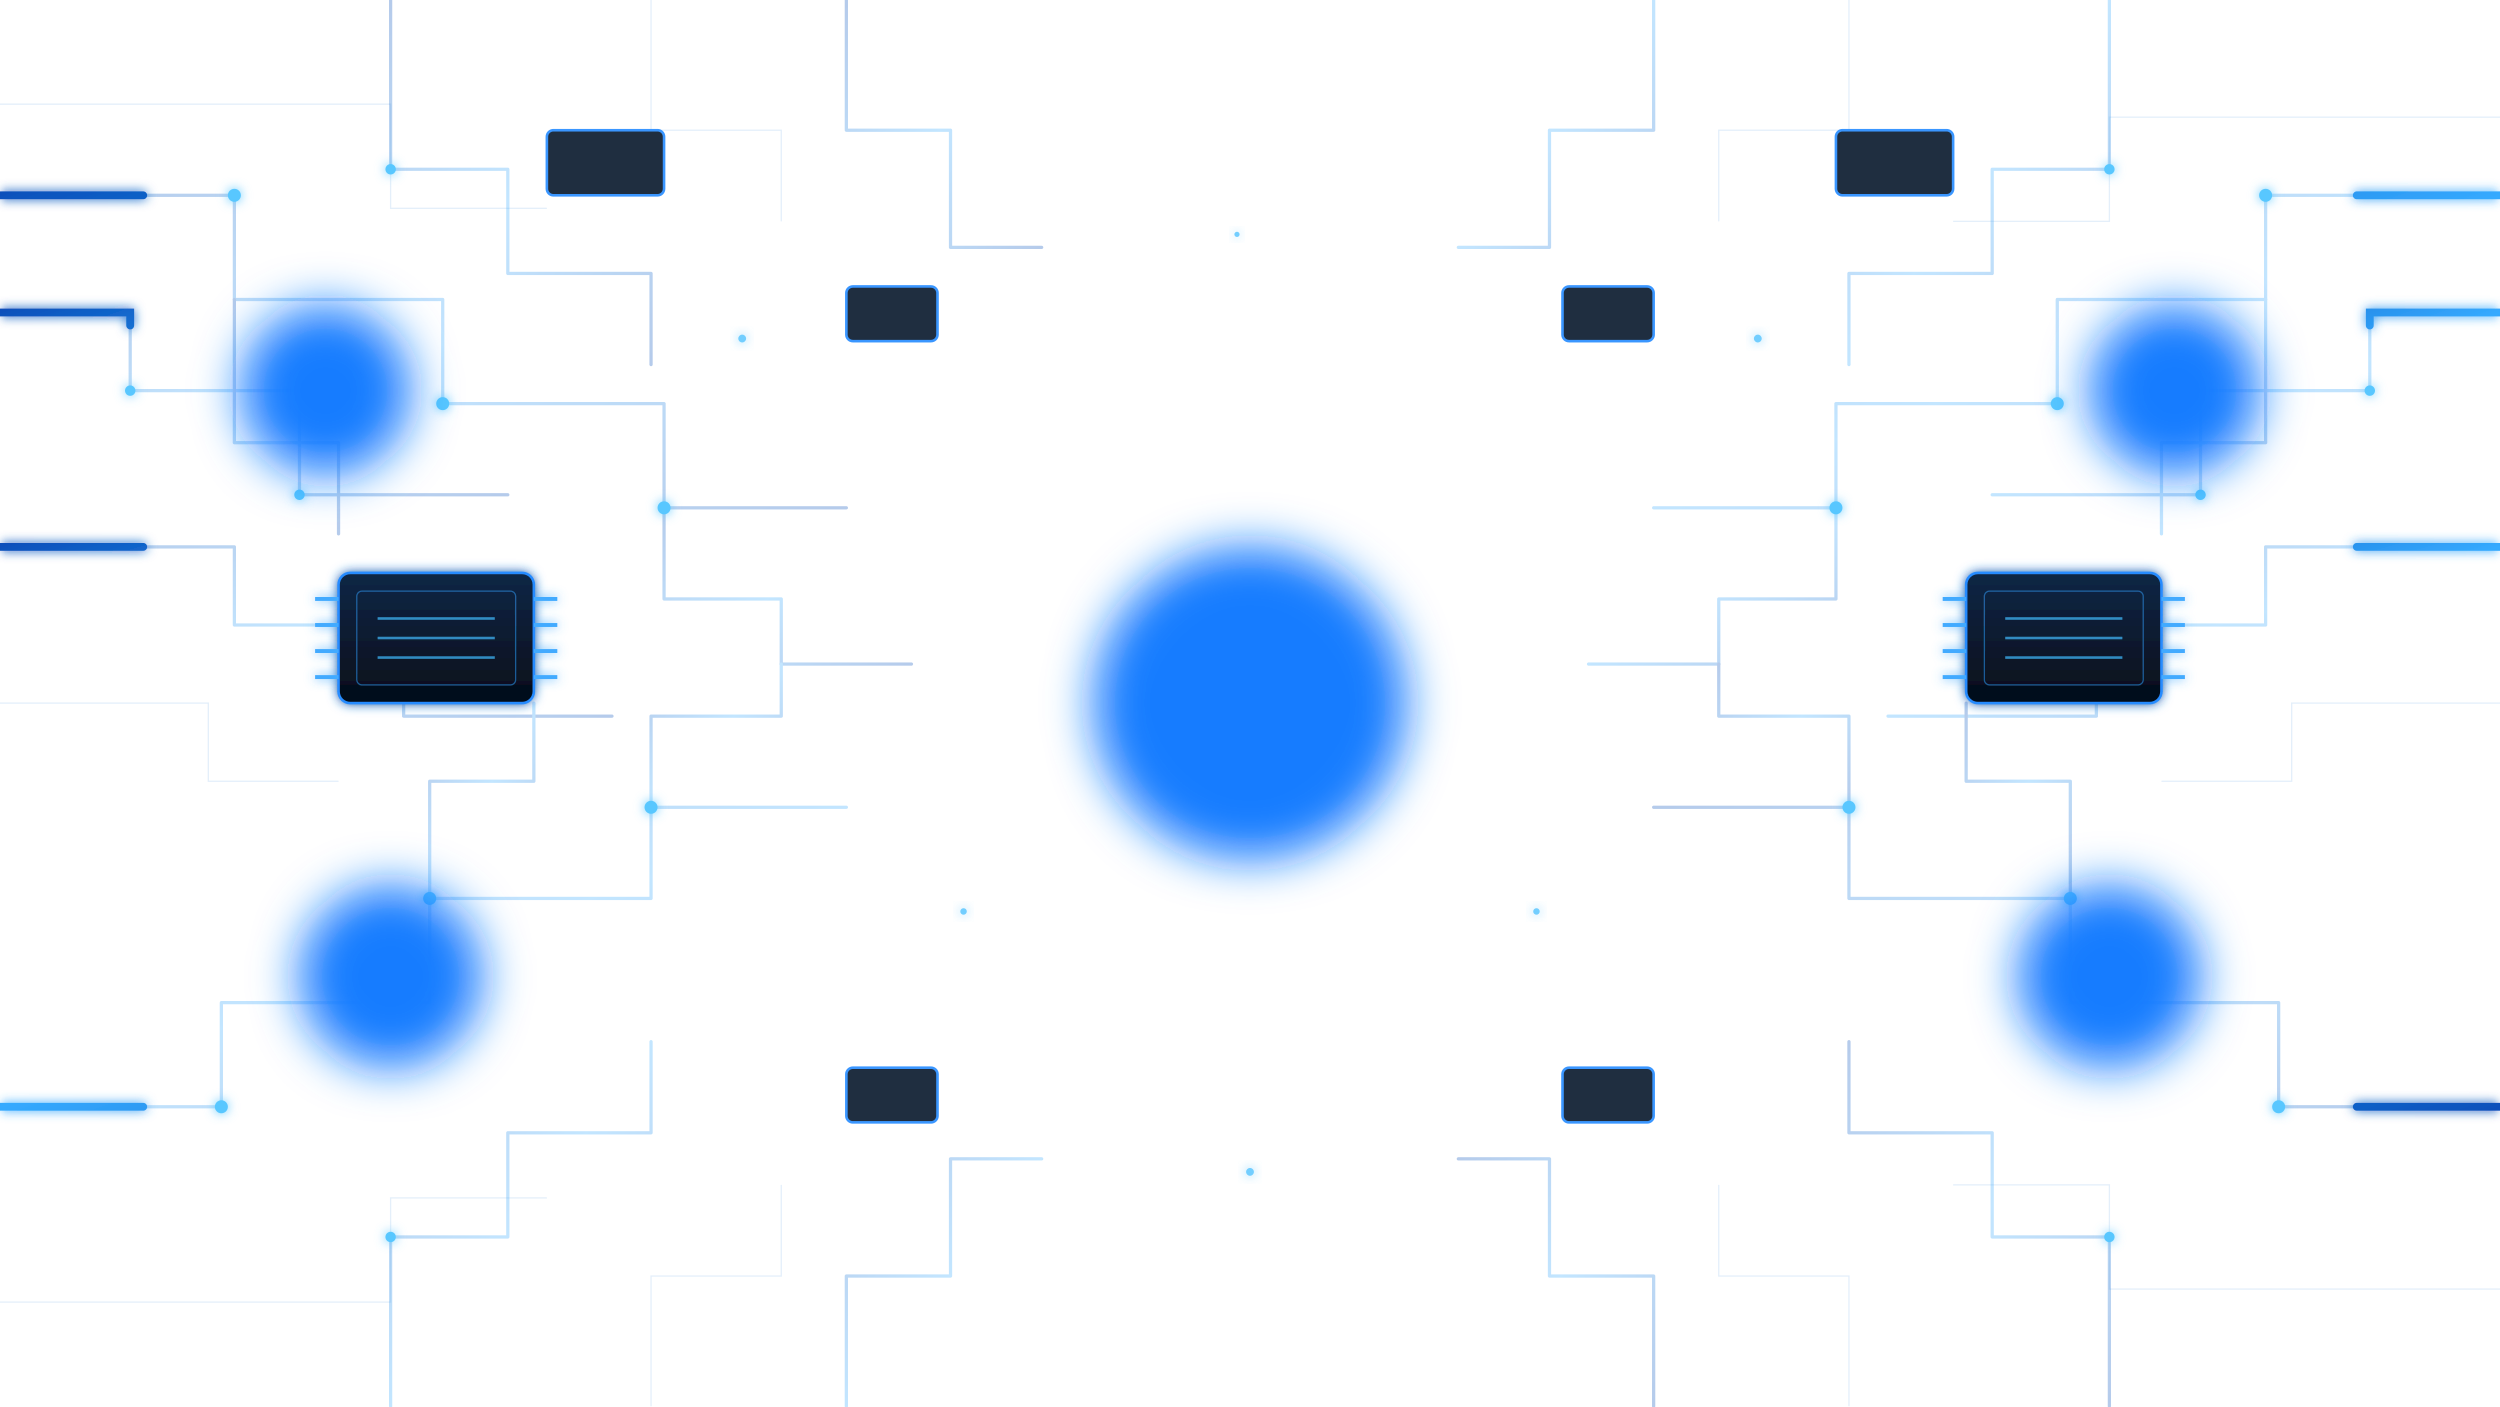
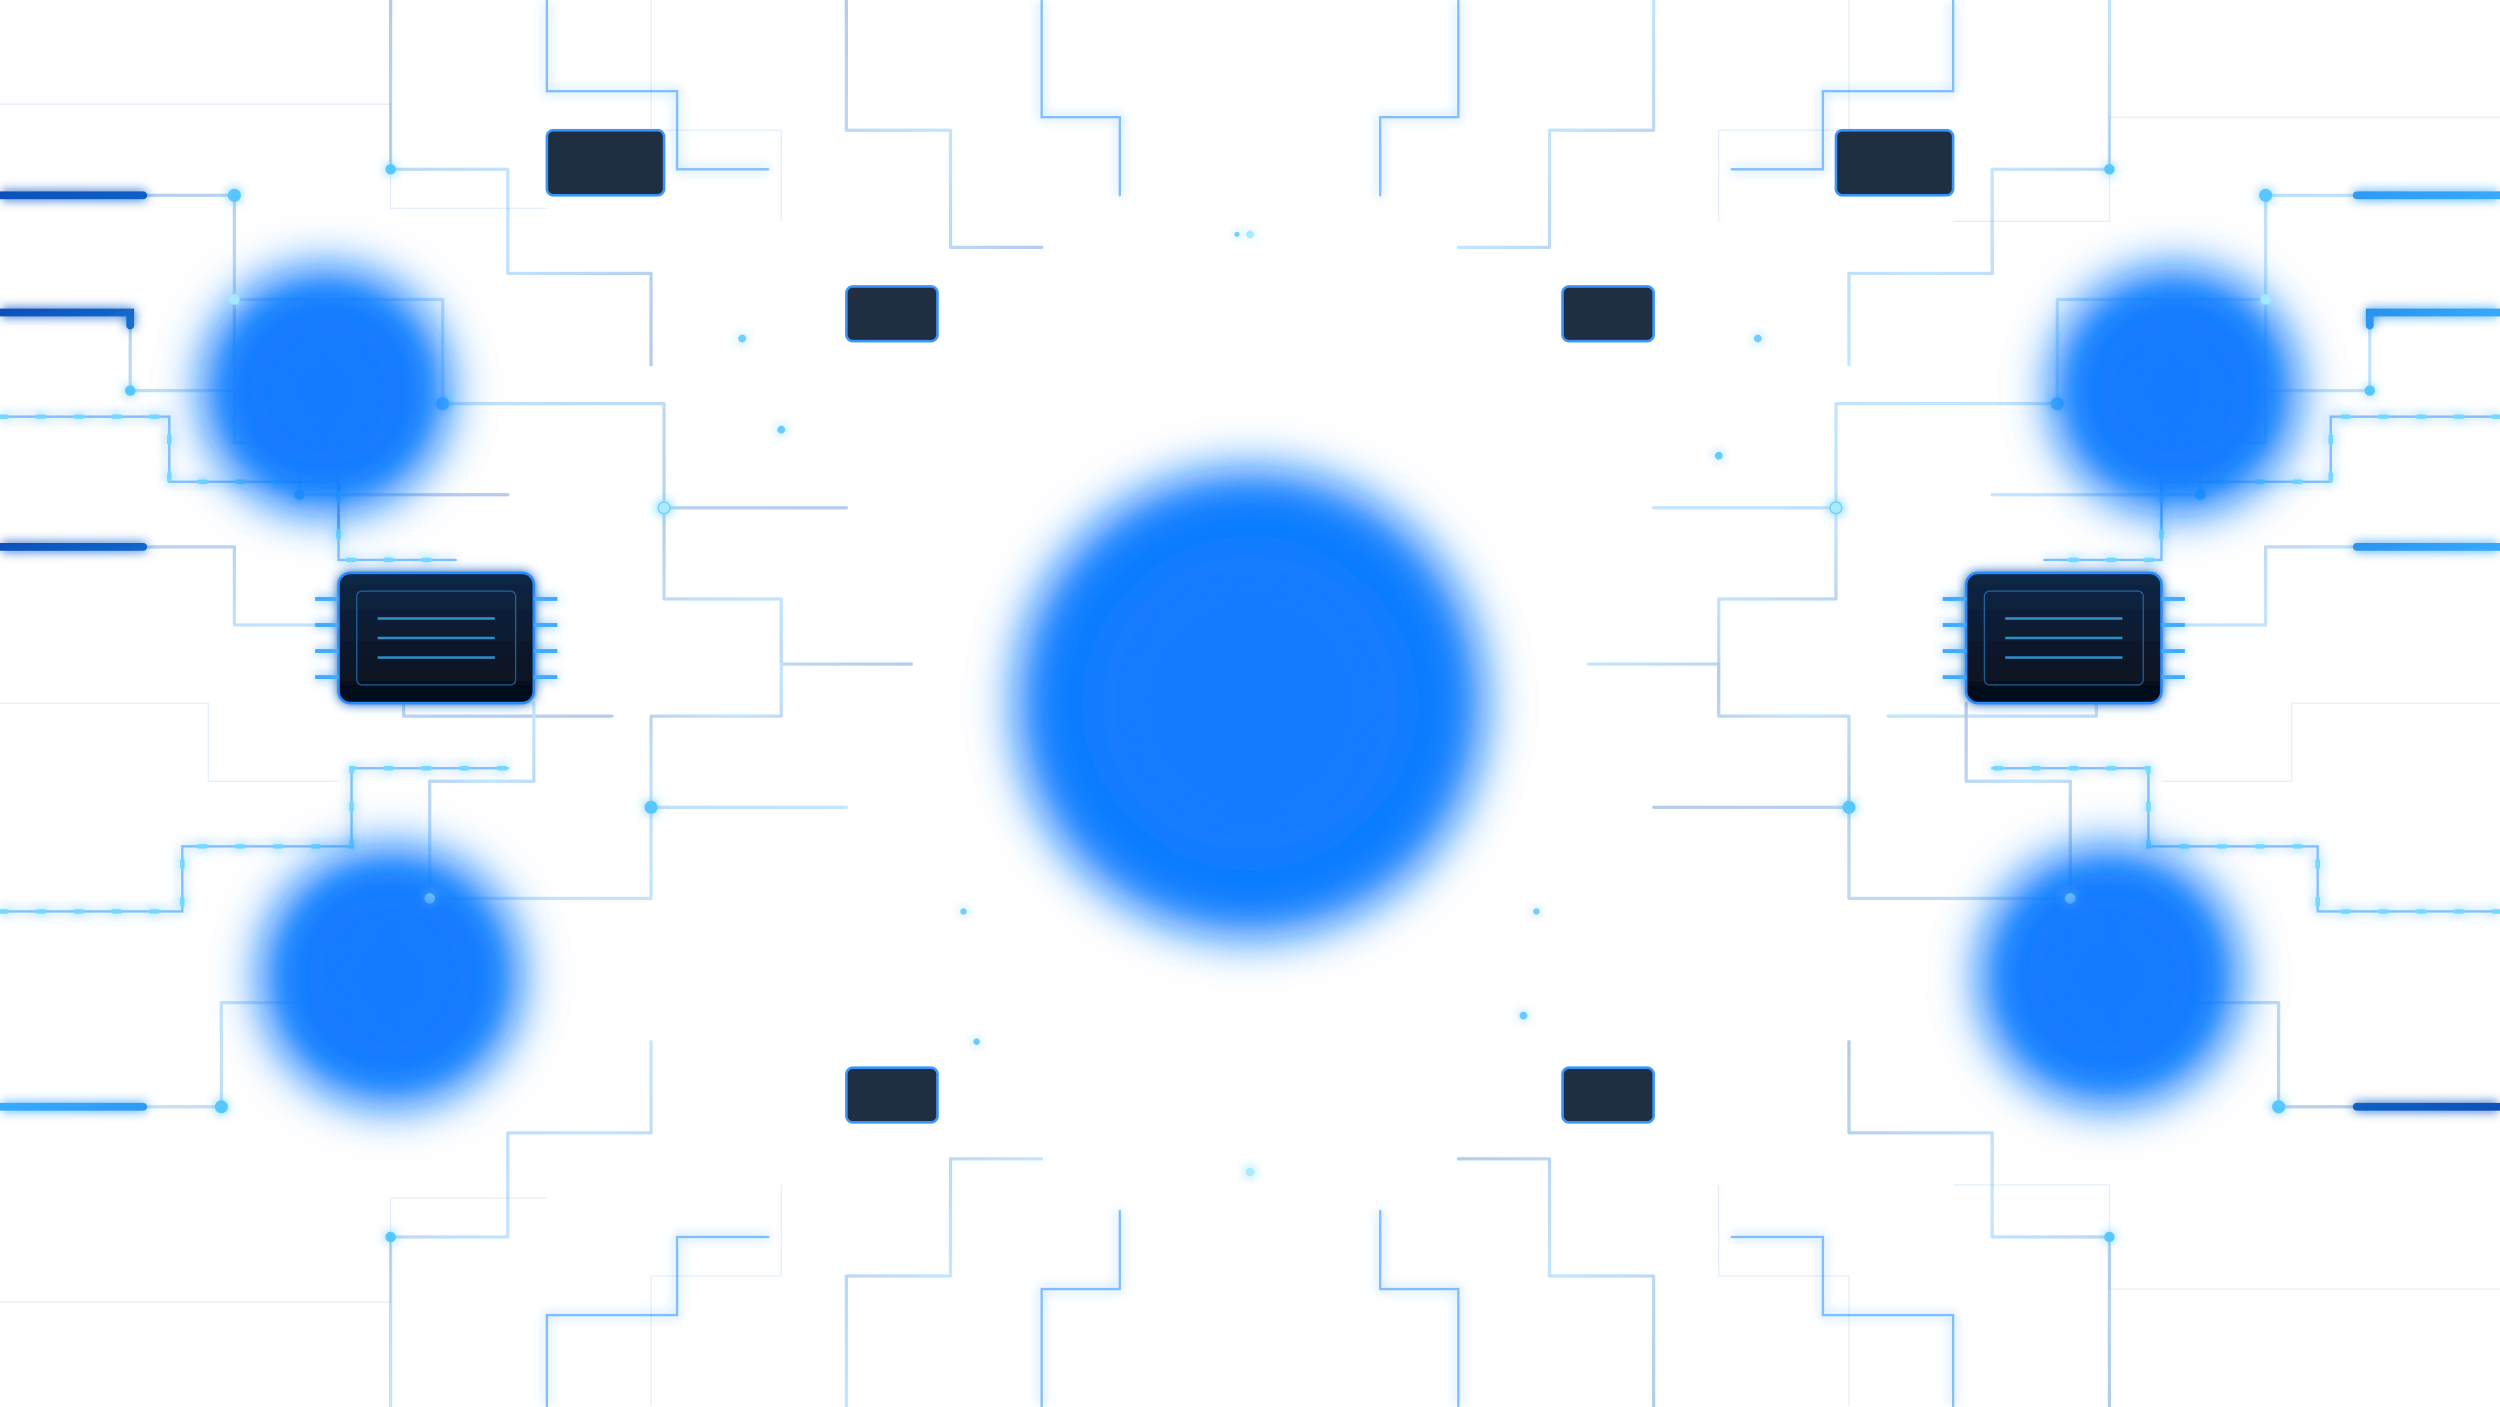
<svg xmlns="http://www.w3.org/2000/svg" viewBox="0 0 1920 1080">
  <defs>
    <linearGradient id="trace" x1="0" y1="0" x2="1" y2="1">
      <stop offset="0" stop-color="#0750bb" />
      <stop offset=".5" stop-color="#35aaff" />
      <stop offset="1" stop-color="#0750bb" />
    </linearGradient>
    <linearGradient id="chip" x2="0" y2="1">
      <stop stop-color="#102746" />
      <stop offset="1" stop-color="#050d19" />
    </linearGradient>
    <filter id="glow" x="-100%" y="-100%" width="300%" height="300%">
      <feGaussianBlur stdDeviation="4" result="blur" />
      <feMerge>
        <feMergeNode in="blur" />
        <feMergeNode in="SourceGraphic" />
      </feMerge>
    </filter>
    <filter id="softGlow" x="-100%" y="-100%" width="300%" height="300%">
      <feGaussianBlur stdDeviation="18" />
    </filter>
  </defs>
  <style>
    /* CIRCUITOS */
    .circuit-flow {
      opacity: .30;
    }

    /* ENERGÍA EN MOVIMIENTO */
    .energy-pulse {
      fill: none;
      stroke: url(#trace);
      stroke-width: 6;
      stroke-linecap: round;
      stroke-dasharray: 110 890;
      stroke-dashoffset: 1000;
      filter: url(#glow);
      animation: energyFlow 8s linear infinite;
    }

    @keyframes energyFlow {
      0% { stroke-dashoffset: 1000; opacity: 0; }
      12% { opacity: 1; }
      85% { opacity: 1; }
      100% { stroke-dashoffset: -1000; opacity: 0; }
    }

    /* MICROCHIPS */
    .chip-energy {
      animation: chipPulse 4s ease-in-out infinite;
    }

    @keyframes chipPulse {
      0%, 100% {
        opacity: .55;
        filter: brightness(.85);
      }
      50% {
        opacity: 1;
        filter: brightness(1.7);
      }
    }

    /* CONTACTOS */
    .contact-energy {
      animation: contactPulse 3s ease-in-out infinite;
    }

    @keyframes contactPulse {
      0%, 100% { opacity: .4; }
      50% { opacity: 1; }
    }

    /* LUZ AMBIENTAL */
    .ambient-energy {
      animation: ambientPulse 10s ease-in-out infinite alternate;
    }

    @keyframes ambientPulse {
      0% { opacity: .035; }
      50% { opacity: .13; }
      100% { opacity: .055; }
    }

    /* PARTÍCULAS */
    .particle {
      fill: #72ceff;
      filter: url(#glow);
      animation: particlePulse 4s ease-in-out infinite;
      transform-box: fill-box;
      transform-origin: center;
    }

    @keyframes particlePulse {
      0%, 100% {
        opacity: .15;
        transform: scale(.7);
      }
      50% {
        opacity: 1;
        transform: scale(1.5);
      }
    }

    @media (prefers-reduced-motion: reduce) {
      *, *::before, *::after {
        animation: none !important;
      }
    }
+     
+ /* =================================
+    AETHER - INTENSE ENERGY SYSTEM
+ ================================= */
+ 
+ /* Circuitos secundarios */
+ .secondary-circuits {
+     fill: none;
+     stroke: #168bff;
+     stroke-width: 1.8;
+     stroke-linecap: round;
+     opacity: .55;
+     filter: url(#glow);
+ }
+ 
+ /* Energía eléctrica */
+ .electric-flow {
+     fill: none;
+     stroke: #75d9ff;
+     stroke-width: 3.5;
+     stroke-linecap: round;
+     stroke-dasharray: 5 24;
+     filter: url(#glow);
+     animation: electricTravel 2.5s linear infinite;
+ }
+ 
+ @keyframes electricTravel {
+     to {
+         stroke-dashoffset: -116;
+     }
+ }
+ 
+ /* Destellos */
+ .flash-point {
+     fill: #a9eaff;
+     filter: url(#glow);
+     transform-box: fill-box;
+     transform-origin: center;
+     animation: flashPoint 2.2s ease-in-out infinite;
+ }
+ 
+ @keyframes flashPoint {
+     0%, 100% {
+         opacity: .15;
+         transform: scale(.6);
+     }
+     45% {
+         opacity: 1;
+         transform: scale(2);
+     }
+     60% {
+         opacity: .4;
+     }
+ }
+ 
+ /* Iluminación intensa */
+ .intense-glow {
+     fill: #087cff;
+     filter: url(#softGlow);
+     animation: intenseGlow 6s ease-in-out infinite alternate;
+ }
+ 
+ @keyframes intenseGlow {
+     0% {
+         opacity: .08;
+     }
+     50% {
+         opacity: .28;
+     }
+     100% {
+         opacity: .12;
+     }
+ }
+ 
+ /* Partículas flotantes */
+ .floating-particle {
+     fill: #66caff;
+     filter: url(#glow);
+     animation: floatingLight 5s ease-in-out infinite;
+ }
+ 
+ @keyframes floatingLight {
+     0%, 100% {
+         opacity: .1;
+         transform: translateY(0);
+     }
+     50% {
+         opacity: 1;
+         transform: translateY(-16px);
+     }
+ }
+ 
  </style>
  <g fill="none" stroke="#1675d5" opacity=".12" stroke-width="1">
    <path d="M0 80H300V160H420 M1920 90H1620V170H1500" />
    <path d="M0 1000H300V920H420 M1920 990H1620V910H1500" />
    <path d="M500 0V100H600V170 M1420 0V100H1320V170" />
    <path d="M500 1080V980H600V910 M1420 1080V980H1320V910" />
    <path d="M0 540H160V600H260 M1920 540H1760V600H1660" />
  </g>
  <g class="circuit-flow" fill="none" stroke="url(#trace)" stroke-width="2.5" stroke-linecap="round" stroke-linejoin="round">
    <path id="p1" pathLength="1000" d="M0 150H180V230H340V310H510V390H650" />
    <path id="p2" pathLength="1000" d="M0 240H100V300H230V380H390" />
    <path id="p3" pathLength="1000" d="M0 420H180V480H310V550H470" />
    <path id="p4" pathLength="1000" d="M0 850H170V770H330V690H500V620H650" />
    <path id="p5" pathLength="1000" d="M1920 150H1740V230H1580V310H1410V390H1270" />
    <path id="p6" pathLength="1000" d="M1920 240H1820V300H1690V380H1530" />
    <path id="p7" pathLength="1000" d="M1920 420H1740V480H1610V550H1450" />
    <path id="p8" pathLength="1000" d="M1920 850H1750V770H1590V690H1420V620H1270" />
    <path d="M300 0V130H390V210H500V280" />
    <path d="M1620 0V130H1530V210H1420V280" />
    <path d="M300 1080V950H390V870H500V800" />
    <path d="M1620 1080V950H1530V870H1420V800" />
    <path d="M650 0V100H730V190H800" />
    <path d="M1270 0V100H1190V190H1120" />
    <path d="M650 1080V980H730V890H800" />
    <path d="M1270 1080V980H1190V890H1120" />
    <path d="M180 230V340H260V410" />
    <path d="M1740 230V340H1660V410" />
    <path d="M330 690V600H410V540" />
    <path d="M1590 690V600H1510V540" />
    <path d="M510 390V460H600V510H700" />
    <path d="M1410 390V460H1320V510H1220" />
    <path d="M500 620V550H600V510" />
    <path d="M1420 620V550H1320V510" />
  </g>
+   <g class="secondary-circuits">
+     <path d="M0 320H130V370H260V430H350" />
+     <path d="M1920 320H1790V370H1660V430H1570" />
+     <path d="M0 700H140V650H270V590H390" />
+     <path d="M1920 700H1780V650H1650V590H1530" />
+     <path d="M420 0V70H520V130H590" />
+     <path d="M1500 0V70H1400V130H1330" />
+     <path d="M420 1080V1010H520V950H590" />
+     <path d="M1500 1080V1010H1400V950H1330" />
+     <path d="M800 0V90H860V150" />
+     <path d="M1120 0V90H1060V150" />
+     <path d="M800 1080V990H860V930" />
+     <path d="M1120 1080V990H1060V930" />
+   </g>
+   <g class="electric-flow">
+     <path d="M0 320H130V370H260V430H350" />
+     <path d="M1920 320H1790V370H1660V430H1570" />
+     <path d="M0 700H140V650H270V590H390" />
+     <path d="M1920 700H1780V650H1650V590H1530" />
+   </g>
  <g>
    <use href="#p1" class="energy-pulse" />
    <use href="#p2" class="energy-pulse" style="animation-delay:-2s" />
    <use href="#p3" class="energy-pulse" style="animation-delay:-4s" />
    <use href="#p4" class="energy-pulse" style="animation-delay:-1s" />
    <use href="#p5" class="energy-pulse" style="animation-delay:-3s" />
    <use href="#p6" class="energy-pulse" style="animation-delay:-5s" />
    <use href="#p7" class="energy-pulse" style="animation-delay:-2.5s" />
    <use href="#p8" class="energy-pulse" style="animation-delay:-4.5s" />
  </g>
  <g class="chip-energy" filter="url(#glow)">
    <g transform="translate(260 440)">
      <rect width="150" height="100" rx="9" fill="url(#chip)" stroke="#258bff" stroke-width="2" />
      <rect x="14" y="14" width="122" height="72" rx="4" fill="none" stroke="#287cc8" opacity=".7" />
      <path d="M30 35H120M30 50H120M30 65H120" stroke="#42baff" stroke-width="2" opacity=".7" />
      <path d="M-18 20H0M-18 40H0M-18 60H0M-18 80H0 M150 20H168M150 40H168M150 60H168M150 80H168" stroke="#42aaff" stroke-width="3" />
    </g>
    <g transform="translate(1510 440)">
      <rect width="150" height="100" rx="9" fill="url(#chip)" stroke="#258bff" stroke-width="2" />
      <rect x="14" y="14" width="122" height="72" rx="4" fill="none" stroke="#287cc8" opacity=".7" />
      <path d="M30 35H120M30 50H120M30 65H120" stroke="#42baff" stroke-width="2" opacity=".7" />
      <path d="M-18 20H0M-18 40H0M-18 60H0M-18 80H0 M150 20H168M150 40H168M150 60H168M150 80H168" stroke="#42aaff" stroke-width="3" />
    </g>
  </g>
  <g fill="#07172b" stroke="#258bff" stroke-width="2" opacity=".9">
    <rect x="650" y="220" width="70" height="42" rx="5" />
    <rect x="1200" y="220" width="70" height="42" rx="5" />
    <rect x="650" y="820" width="70" height="42" rx="5" />
    <rect x="1200" y="820" width="70" height="42" rx="5" />
    <rect x="420" y="100" width="90" height="50" rx="5" />
    <rect x="1410" y="100" width="90" height="50" rx="5" />
  </g>
  <g class="contact-energy" fill="#59c7ff" filter="url(#glow)">
    <circle cx="180" cy="150" r="5" />
    <circle cx="340" cy="310" r="5" />
    <circle cx="510" cy="390" r="5" />
    <circle cx="100" cy="300" r="4" />
    <circle cx="230" cy="380" r="4" />
    <circle cx="170" cy="850" r="5" />
    <circle cx="330" cy="690" r="5" />
    <circle cx="500" cy="620" r="5" />
    <circle cx="1740" cy="150" r="5" />
    <circle cx="1580" cy="310" r="5" />
    <circle cx="1410" cy="390" r="5" />
    <circle cx="1820" cy="300" r="4" />
    <circle cx="1690" cy="380" r="4" />
    <circle cx="1750" cy="850" r="5" />
    <circle cx="1590" cy="690" r="5" />
    <circle cx="1420" cy="620" r="5" />
    <circle cx="300" cy="130" r="4" />
    <circle cx="1620" cy="130" r="4" />
    <circle cx="300" cy="950" r="4" />
    <circle cx="1620" cy="950" r="4" />
  </g>
  <g>
    <circle class="particle" cx="570" cy="260" r="3" />
    <circle class="particle" cx="1350" cy="260" r="3" style="animation-delay:-1.5s" />
    <circle class="particle" cx="740" cy="700" r="2.5" style="animation-delay:-2.5s" />
    <circle class="particle" cx="1180" cy="700" r="2.5" style="animation-delay:-.8s" />
    <circle class="particle" cx="950" cy="180" r="2" style="animation-delay:-3s" />
    <circle class="particle" cx="960" cy="900" r="3" style="animation-delay:-1s" />
  </g>
+   <g class="intense-glow">
+     <circle cx="250" cy="300" r="95" />
+     <circle cx="1670" cy="300" r="95" />
+     <circle cx="300" cy="750" r="100" />
+     <circle cx="1620" cy="750" r="100" />
+     <circle cx="960" cy="540" r="180" />
+   </g>
+   <g>
+     <circle class="flash-point" cx="180" cy="230" r="4" />
+     <circle class="flash-point" cx="510" cy="390" r="4" style="animation-delay:-1s" />
+     <circle class="flash-point" cx="330" cy="690" r="4" style="animation-delay:-1.5s" />
+     <circle class="flash-point" cx="1740" cy="230" r="4" style="animation-delay:-.7s" />
+     <circle class="flash-point" cx="1410" cy="390" r="4" style="animation-delay:-1.8s" />
+     <circle class="flash-point" cx="1590" cy="690" r="4" style="animation-delay:-.4s" />
+     <circle class="flash-point" cx="960" cy="180" r="3" style="animation-delay:-1.2s" />
+     <circle class="flash-point" cx="960" cy="900" r="3" style="animation-delay:-2s" />
+   </g>
+   <g>
+     <circle class="floating-particle" cx="600" cy="330" r="3" />
+     <circle class="floating-particle" cx="1320" cy="350" r="3" style="animation-delay:-2s" />
+     <circle class="floating-particle" cx="750" cy="800" r="2.5" style="animation-delay:-1s" />
+     <circle class="floating-particle" cx="1170" cy="780" r="3" style="animation-delay:-3s" />
+   </g>
  <g class="ambient-energy" fill="#147bff" filter="url(#softGlow)">
    <circle cx="250" cy="300" r="65" />
    <circle cx="1670" cy="300" r="65" />
    <circle cx="300" cy="750" r="70" />
    <circle cx="1620" cy="750" r="70" />
    <circle cx="960" cy="540" r="120" />
  </g>
</svg>
